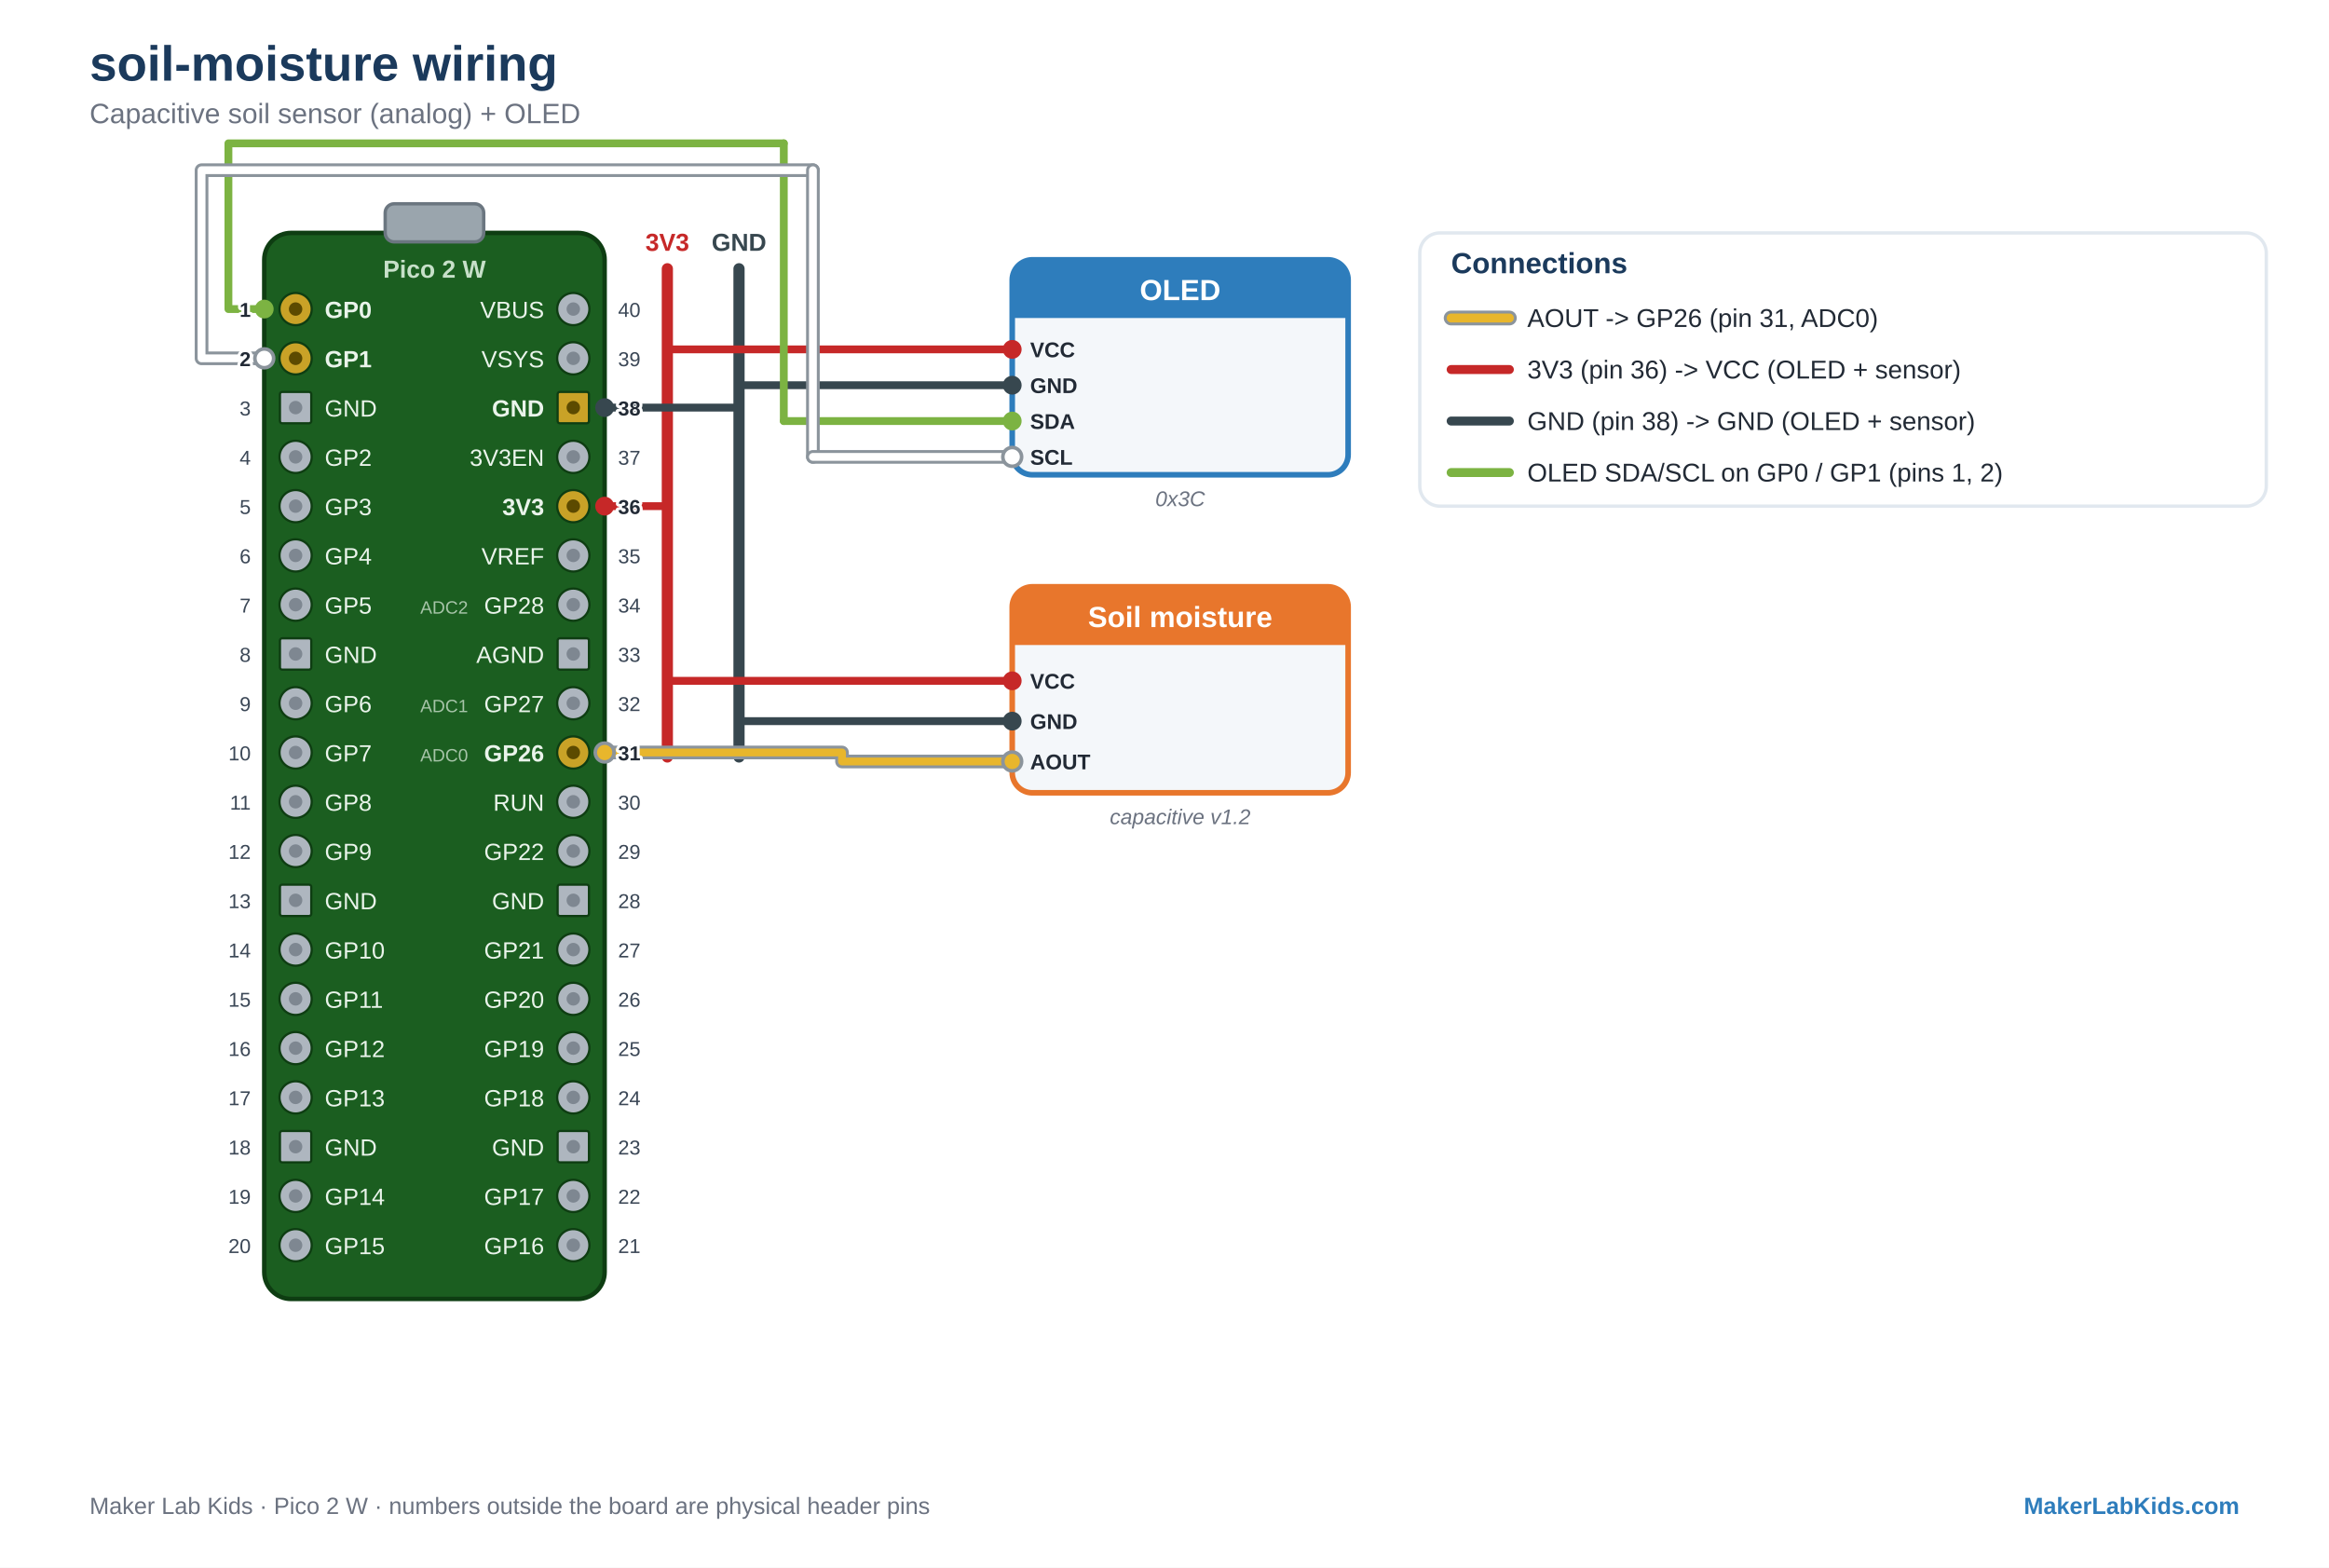
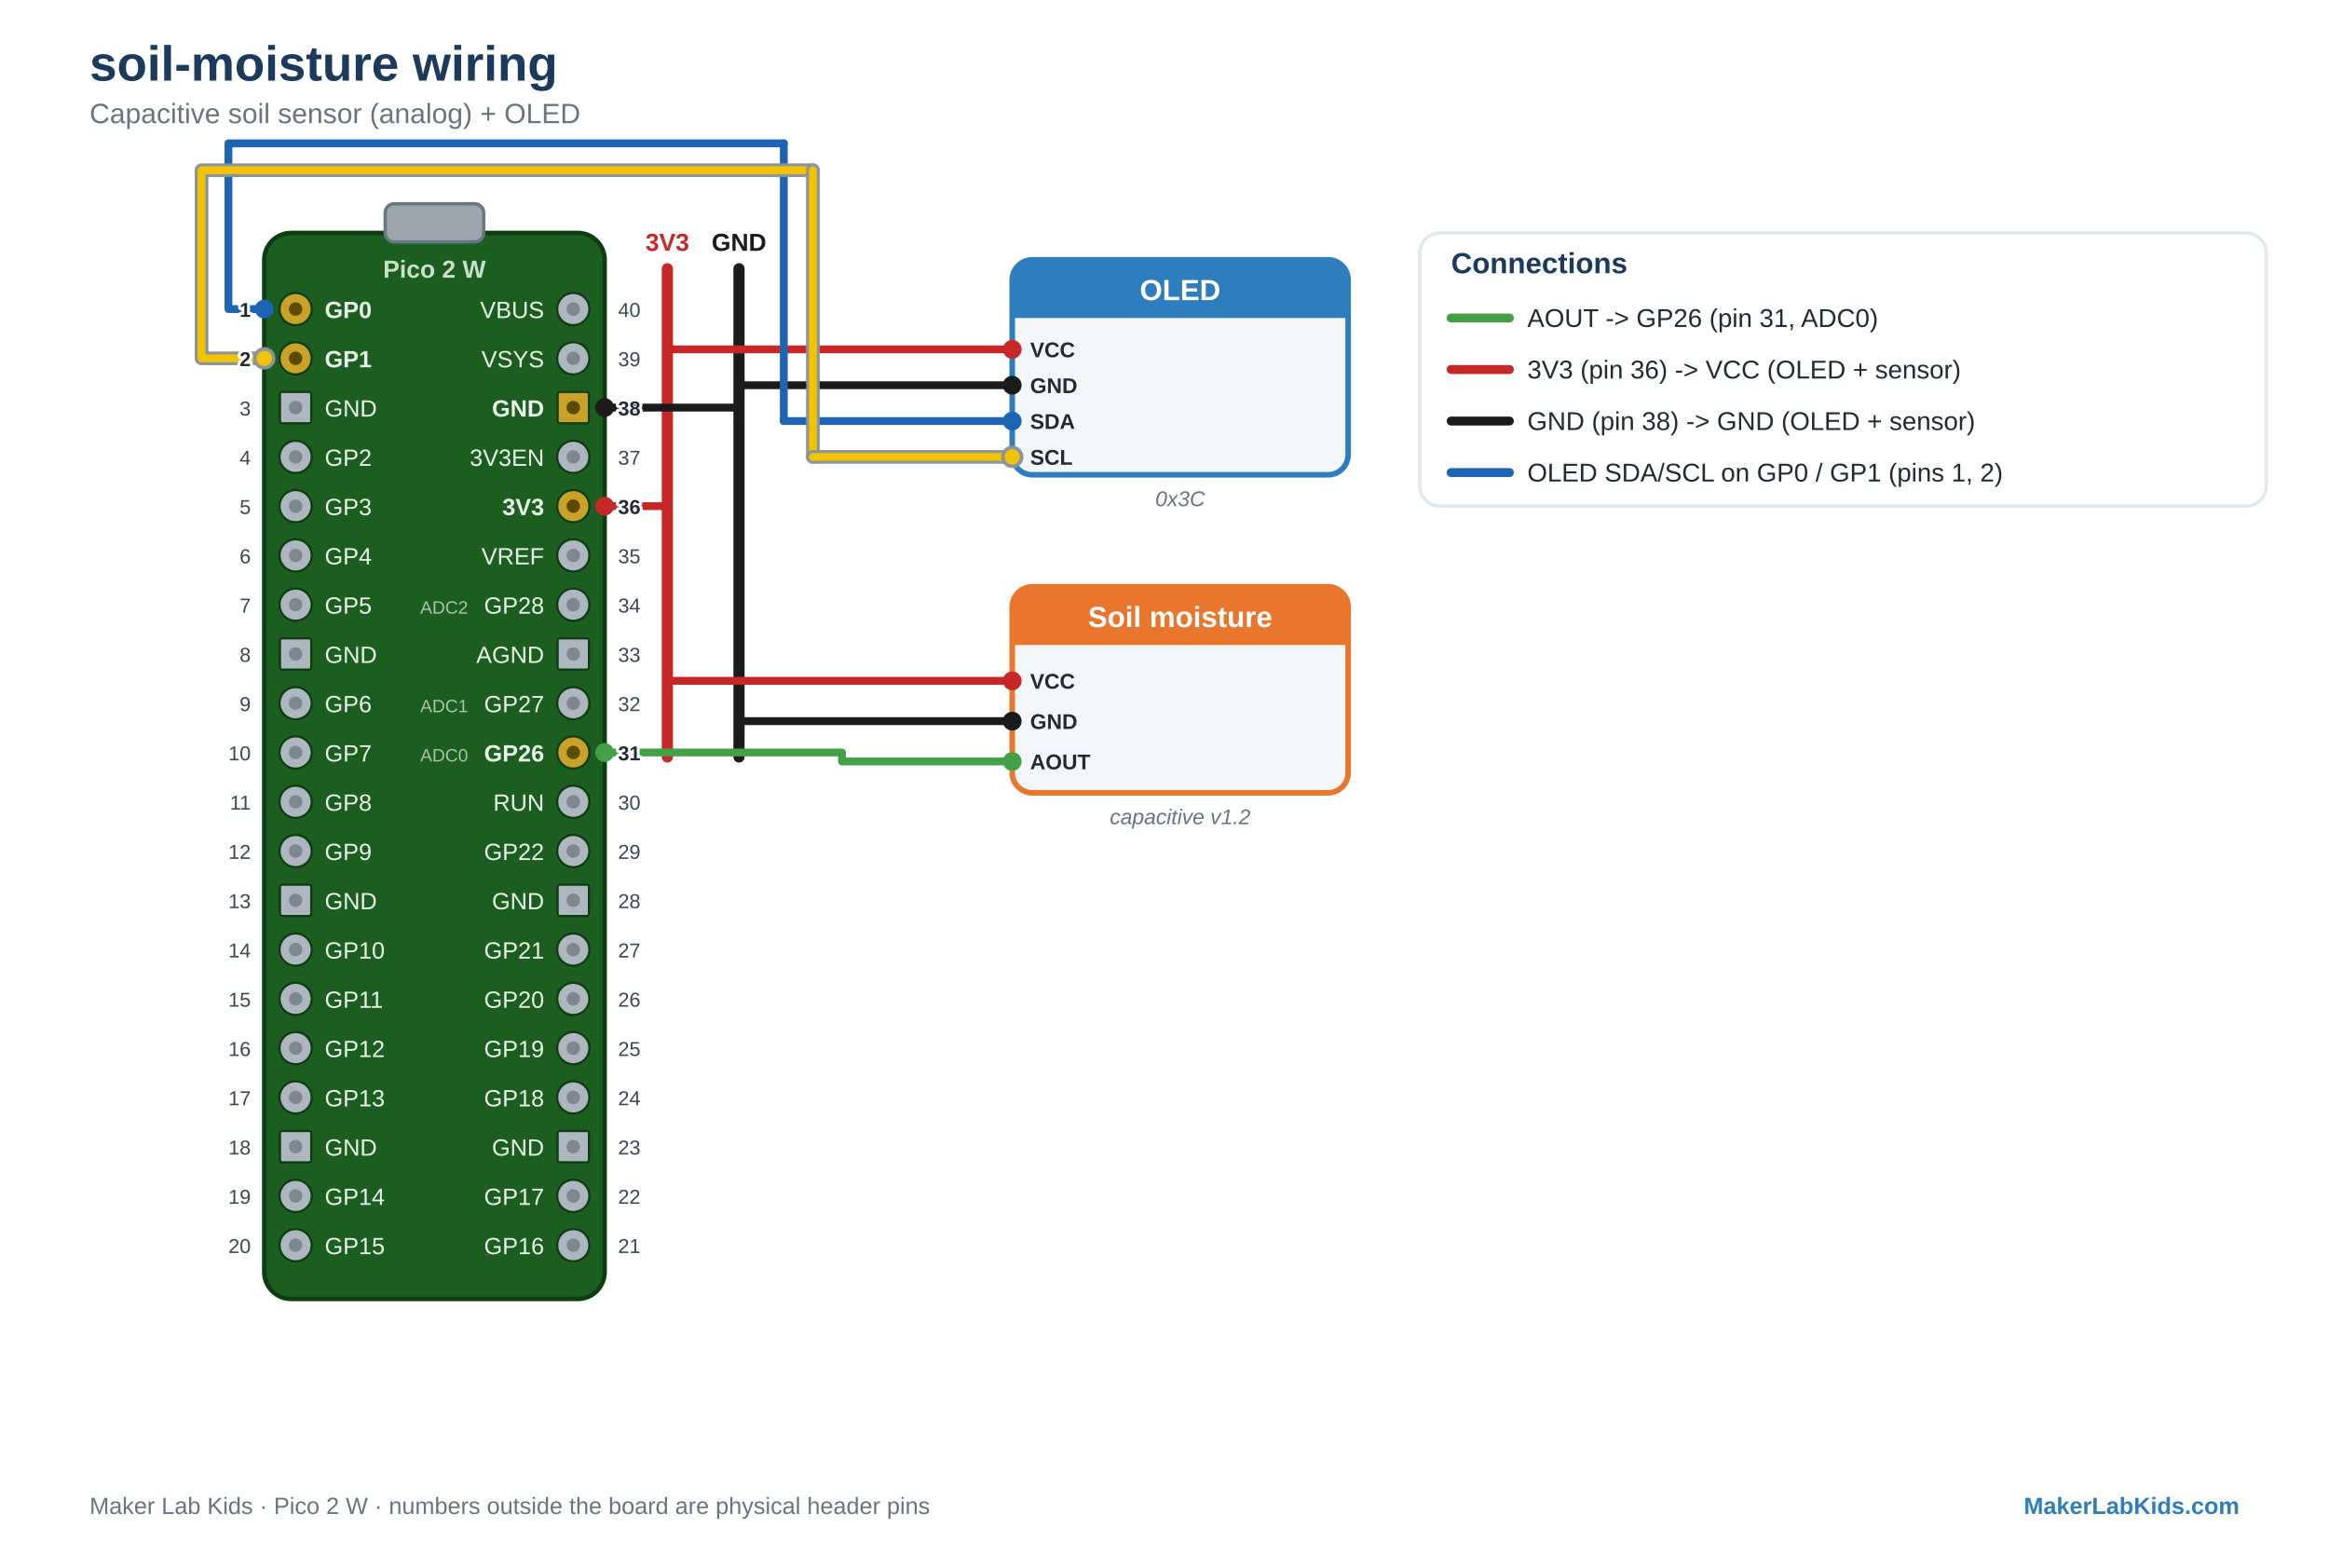
<svg xmlns="http://www.w3.org/2000/svg" viewBox="0 0 1040 700" font-family="Arial, Helvetica, sans-serif">
  <rect width="1040" height="700" fill="#FFFFFF" />
  <text x="40" y="36" font-family="Arial, Helvetica, sans-serif" font-size="22" fill="#1B3A5C" text-anchor="start" font-weight="bold">soil-moisture wiring</text>
  <text x="40" y="55" font-family="Arial, Helvetica, sans-serif" font-size="12.5" fill="#6B7280" text-anchor="start">Capacitive soil sensor (analog) + OLED</text>
  <rect x="118" y="104" width="152" height="476" rx="12" fill="#1B5E20" stroke="#0E3D12" stroke-width="2" />
  <rect x="172" y="91" width="44" height="17" rx="4" fill="#9AA5AD" stroke="#6B7680" stroke-width="1.5" />
  <text x="194" y="124" font-family="Arial, Helvetica, sans-serif" font-size="11" fill="#C7E0C9" text-anchor="middle" font-weight="bold">Pico 2 W</text>
  <circle cx="132" cy="138" r="7.2" fill="#C9A227" stroke="#0E3D12" stroke-width="1" />
  <circle cx="132" cy="138" r="3" fill="#5C4A00" />
  <text x="145" y="142" font-family="Arial, Helvetica, sans-serif" font-size="10.5" fill="#EAF4EB" text-anchor="start" font-weight="bold">GP0</text>
  <circle cx="132" cy="160" r="7.2" fill="#C9A227" stroke="#0E3D12" stroke-width="1" />
  <circle cx="132" cy="160" r="3" fill="#5C4A00" />
  <text x="145" y="164" font-family="Arial, Helvetica, sans-serif" font-size="10.5" fill="#EAF4EB" text-anchor="start" font-weight="bold">GP1</text>
  <rect x="125" y="175" width="14" height="14" rx="1" fill="#AEB6BF" stroke="#0E3D12" stroke-width="1" />
  <circle cx="132" cy="182" r="3" fill="#7E8791" />
  <text x="145" y="186" font-family="Arial, Helvetica, sans-serif" font-size="10.5" fill="#EAF4EB" text-anchor="start">GND</text>
  <circle cx="132" cy="204" r="7.2" fill="#AEB6BF" stroke="#0E3D12" stroke-width="1" />
  <circle cx="132" cy="204" r="3" fill="#7E8791" />
  <text x="145" y="208" font-family="Arial, Helvetica, sans-serif" font-size="10.5" fill="#EAF4EB" text-anchor="start">GP2</text>
  <circle cx="132" cy="226" r="7.2" fill="#AEB6BF" stroke="#0E3D12" stroke-width="1" />
  <circle cx="132" cy="226" r="3" fill="#7E8791" />
  <text x="145" y="230" font-family="Arial, Helvetica, sans-serif" font-size="10.5" fill="#EAF4EB" text-anchor="start">GP3</text>
  <circle cx="132" cy="248" r="7.2" fill="#AEB6BF" stroke="#0E3D12" stroke-width="1" />
  <circle cx="132" cy="248" r="3" fill="#7E8791" />
  <text x="145" y="252" font-family="Arial, Helvetica, sans-serif" font-size="10.5" fill="#EAF4EB" text-anchor="start">GP4</text>
  <circle cx="132" cy="270" r="7.2" fill="#AEB6BF" stroke="#0E3D12" stroke-width="1" />
  <circle cx="132" cy="270" r="3" fill="#7E8791" />
  <text x="145" y="274" font-family="Arial, Helvetica, sans-serif" font-size="10.5" fill="#EAF4EB" text-anchor="start">GP5</text>
  <rect x="125" y="285" width="14" height="14" rx="1" fill="#AEB6BF" stroke="#0E3D12" stroke-width="1" />
  <circle cx="132" cy="292" r="3" fill="#7E8791" />
  <text x="145" y="296" font-family="Arial, Helvetica, sans-serif" font-size="10.5" fill="#EAF4EB" text-anchor="start">GND</text>
  <circle cx="132" cy="314" r="7.2" fill="#AEB6BF" stroke="#0E3D12" stroke-width="1" />
  <circle cx="132" cy="314" r="3" fill="#7E8791" />
  <text x="145" y="318" font-family="Arial, Helvetica, sans-serif" font-size="10.5" fill="#EAF4EB" text-anchor="start">GP6</text>
  <circle cx="132" cy="336" r="7.2" fill="#AEB6BF" stroke="#0E3D12" stroke-width="1" />
  <circle cx="132" cy="336" r="3" fill="#7E8791" />
  <text x="145" y="340" font-family="Arial, Helvetica, sans-serif" font-size="10.5" fill="#EAF4EB" text-anchor="start">GP7</text>
  <circle cx="132" cy="358" r="7.2" fill="#AEB6BF" stroke="#0E3D12" stroke-width="1" />
  <circle cx="132" cy="358" r="3" fill="#7E8791" />
  <text x="145" y="362" font-family="Arial, Helvetica, sans-serif" font-size="10.5" fill="#EAF4EB" text-anchor="start">GP8</text>
  <circle cx="132" cy="380" r="7.2" fill="#AEB6BF" stroke="#0E3D12" stroke-width="1" />
  <circle cx="132" cy="380" r="3" fill="#7E8791" />
  <text x="145" y="384" font-family="Arial, Helvetica, sans-serif" font-size="10.5" fill="#EAF4EB" text-anchor="start">GP9</text>
  <rect x="125" y="395" width="14" height="14" rx="1" fill="#AEB6BF" stroke="#0E3D12" stroke-width="1" />
  <circle cx="132" cy="402" r="3" fill="#7E8791" />
  <text x="145" y="406" font-family="Arial, Helvetica, sans-serif" font-size="10.5" fill="#EAF4EB" text-anchor="start">GND</text>
  <circle cx="132" cy="424" r="7.2" fill="#AEB6BF" stroke="#0E3D12" stroke-width="1" />
  <circle cx="132" cy="424" r="3" fill="#7E8791" />
  <text x="145" y="428" font-family="Arial, Helvetica, sans-serif" font-size="10.5" fill="#EAF4EB" text-anchor="start">GP10</text>
  <circle cx="132" cy="446" r="7.2" fill="#AEB6BF" stroke="#0E3D12" stroke-width="1" />
  <circle cx="132" cy="446" r="3" fill="#7E8791" />
  <text x="145" y="450" font-family="Arial, Helvetica, sans-serif" font-size="10.5" fill="#EAF4EB" text-anchor="start">GP11</text>
  <circle cx="132" cy="468" r="7.2" fill="#AEB6BF" stroke="#0E3D12" stroke-width="1" />
  <circle cx="132" cy="468" r="3" fill="#7E8791" />
  <text x="145" y="472" font-family="Arial, Helvetica, sans-serif" font-size="10.5" fill="#EAF4EB" text-anchor="start">GP12</text>
  <circle cx="132" cy="490" r="7.2" fill="#AEB6BF" stroke="#0E3D12" stroke-width="1" />
  <circle cx="132" cy="490" r="3" fill="#7E8791" />
  <text x="145" y="494" font-family="Arial, Helvetica, sans-serif" font-size="10.5" fill="#EAF4EB" text-anchor="start">GP13</text>
  <rect x="125" y="505" width="14" height="14" rx="1" fill="#AEB6BF" stroke="#0E3D12" stroke-width="1" />
  <circle cx="132" cy="512" r="3" fill="#7E8791" />
  <text x="145" y="516" font-family="Arial, Helvetica, sans-serif" font-size="10.5" fill="#EAF4EB" text-anchor="start">GND</text>
  <circle cx="132" cy="534" r="7.2" fill="#AEB6BF" stroke="#0E3D12" stroke-width="1" />
  <circle cx="132" cy="534" r="3" fill="#7E8791" />
  <text x="145" y="538" font-family="Arial, Helvetica, sans-serif" font-size="10.5" fill="#EAF4EB" text-anchor="start">GP14</text>
  <circle cx="132" cy="556" r="7.2" fill="#AEB6BF" stroke="#0E3D12" stroke-width="1" />
  <circle cx="132" cy="556" r="3" fill="#7E8791" />
  <text x="145" y="560" font-family="Arial, Helvetica, sans-serif" font-size="10.5" fill="#EAF4EB" text-anchor="start">GP15</text>
  <circle cx="256" cy="556" r="7.2" fill="#AEB6BF" stroke="#0E3D12" stroke-width="1" />
  <circle cx="256" cy="556" r="3" fill="#7E8791" />
  <text x="243" y="560" font-family="Arial, Helvetica, sans-serif" font-size="10.5" fill="#EAF4EB" text-anchor="end">GP16</text>
  <circle cx="256" cy="534" r="7.2" fill="#AEB6BF" stroke="#0E3D12" stroke-width="1" />
  <circle cx="256" cy="534" r="3" fill="#7E8791" />
  <text x="243" y="538" font-family="Arial, Helvetica, sans-serif" font-size="10.5" fill="#EAF4EB" text-anchor="end">GP17</text>
  <rect x="249" y="505" width="14" height="14" rx="1" fill="#AEB6BF" stroke="#0E3D12" stroke-width="1" />
  <circle cx="256" cy="512" r="3" fill="#7E8791" />
  <text x="243" y="516" font-family="Arial, Helvetica, sans-serif" font-size="10.5" fill="#EAF4EB" text-anchor="end">GND</text>
  <circle cx="256" cy="490" r="7.2" fill="#AEB6BF" stroke="#0E3D12" stroke-width="1" />
  <circle cx="256" cy="490" r="3" fill="#7E8791" />
  <text x="243" y="494" font-family="Arial, Helvetica, sans-serif" font-size="10.5" fill="#EAF4EB" text-anchor="end">GP18</text>
  <circle cx="256" cy="468" r="7.2" fill="#AEB6BF" stroke="#0E3D12" stroke-width="1" />
  <circle cx="256" cy="468" r="3" fill="#7E8791" />
  <text x="243" y="472" font-family="Arial, Helvetica, sans-serif" font-size="10.5" fill="#EAF4EB" text-anchor="end">GP19</text>
  <circle cx="256" cy="446" r="7.2" fill="#AEB6BF" stroke="#0E3D12" stroke-width="1" />
  <circle cx="256" cy="446" r="3" fill="#7E8791" />
  <text x="243" y="450" font-family="Arial, Helvetica, sans-serif" font-size="10.5" fill="#EAF4EB" text-anchor="end">GP20</text>
  <circle cx="256" cy="424" r="7.2" fill="#AEB6BF" stroke="#0E3D12" stroke-width="1" />
  <circle cx="256" cy="424" r="3" fill="#7E8791" />
  <text x="243" y="428" font-family="Arial, Helvetica, sans-serif" font-size="10.5" fill="#EAF4EB" text-anchor="end">GP21</text>
  <rect x="249" y="395" width="14" height="14" rx="1" fill="#AEB6BF" stroke="#0E3D12" stroke-width="1" />
  <circle cx="256" cy="402" r="3" fill="#7E8791" />
  <text x="243" y="406" font-family="Arial, Helvetica, sans-serif" font-size="10.5" fill="#EAF4EB" text-anchor="end">GND</text>
  <circle cx="256" cy="380" r="7.2" fill="#AEB6BF" stroke="#0E3D12" stroke-width="1" />
  <circle cx="256" cy="380" r="3" fill="#7E8791" />
  <text x="243" y="384" font-family="Arial, Helvetica, sans-serif" font-size="10.5" fill="#EAF4EB" text-anchor="end">GP22</text>
  <circle cx="256" cy="358" r="7.2" fill="#AEB6BF" stroke="#0E3D12" stroke-width="1" />
  <circle cx="256" cy="358" r="3" fill="#7E8791" />
  <text x="243" y="362" font-family="Arial, Helvetica, sans-serif" font-size="10.5" fill="#EAF4EB" text-anchor="end">RUN</text>
  <circle cx="256" cy="336" r="7.2" fill="#C9A227" stroke="#0E3D12" stroke-width="1" />
  <circle cx="256" cy="336" r="3" fill="#5C4A00" />
  <text x="243" y="340" font-family="Arial, Helvetica, sans-serif" font-size="10.5" fill="#EAF4EB" text-anchor="end" font-weight="bold">GP26</text>
  <text x="209" y="340" font-family="Arial, Helvetica, sans-serif" font-size="8" fill="#A6C4A8" text-anchor="end">ADC0</text>
  <circle cx="256" cy="314" r="7.2" fill="#AEB6BF" stroke="#0E3D12" stroke-width="1" />
  <circle cx="256" cy="314" r="3" fill="#7E8791" />
  <text x="243" y="318" font-family="Arial, Helvetica, sans-serif" font-size="10.5" fill="#EAF4EB" text-anchor="end">GP27</text>
  <text x="209" y="318" font-family="Arial, Helvetica, sans-serif" font-size="8" fill="#A6C4A8" text-anchor="end">ADC1</text>
  <rect x="249" y="285" width="14" height="14" rx="1" fill="#AEB6BF" stroke="#0E3D12" stroke-width="1" />
  <circle cx="256" cy="292" r="3" fill="#7E8791" />
  <text x="243" y="296" font-family="Arial, Helvetica, sans-serif" font-size="10.5" fill="#EAF4EB" text-anchor="end">AGND</text>
  <circle cx="256" cy="270" r="7.2" fill="#AEB6BF" stroke="#0E3D12" stroke-width="1" />
  <circle cx="256" cy="270" r="3" fill="#7E8791" />
  <text x="243" y="274" font-family="Arial, Helvetica, sans-serif" font-size="10.5" fill="#EAF4EB" text-anchor="end">GP28</text>
  <text x="209" y="274" font-family="Arial, Helvetica, sans-serif" font-size="8" fill="#A6C4A8" text-anchor="end">ADC2</text>
  <circle cx="256" cy="248" r="7.2" fill="#AEB6BF" stroke="#0E3D12" stroke-width="1" />
  <circle cx="256" cy="248" r="3" fill="#7E8791" />
  <text x="243" y="252" font-family="Arial, Helvetica, sans-serif" font-size="10.5" fill="#EAF4EB" text-anchor="end">VREF</text>
  <circle cx="256" cy="226" r="7.2" fill="#C9A227" stroke="#0E3D12" stroke-width="1" />
  <circle cx="256" cy="226" r="3" fill="#5C4A00" />
  <text x="243" y="230" font-family="Arial, Helvetica, sans-serif" font-size="10.5" fill="#EAF4EB" text-anchor="end" font-weight="bold">3V3</text>
  <circle cx="256" cy="204" r="7.2" fill="#AEB6BF" stroke="#0E3D12" stroke-width="1" />
  <circle cx="256" cy="204" r="3" fill="#7E8791" />
  <text x="243" y="208" font-family="Arial, Helvetica, sans-serif" font-size="10.5" fill="#EAF4EB" text-anchor="end">3V3EN</text>
  <rect x="249" y="175" width="14" height="14" rx="1" fill="#C9A227" stroke="#0E3D12" stroke-width="1" />
  <circle cx="256" cy="182" r="3" fill="#5C4A00" />
  <text x="243" y="186" font-family="Arial, Helvetica, sans-serif" font-size="10.5" fill="#EAF4EB" text-anchor="end" font-weight="bold">GND</text>
  <circle cx="256" cy="160" r="7.2" fill="#AEB6BF" stroke="#0E3D12" stroke-width="1" />
  <circle cx="256" cy="160" r="3" fill="#7E8791" />
  <text x="243" y="164" font-family="Arial, Helvetica, sans-serif" font-size="10.5" fill="#EAF4EB" text-anchor="end">VSYS</text>
  <circle cx="256" cy="138" r="7.2" fill="#AEB6BF" stroke="#0E3D12" stroke-width="1" />
  <circle cx="256" cy="138" r="3" fill="#7E8791" />
  <text x="243" y="142" font-family="Arial, Helvetica, sans-serif" font-size="10.5" fill="#EAF4EB" text-anchor="end">VBUS</text>
  <path d="M298 120 L298 338" fill="none" stroke="#C62828" stroke-width="5" stroke-linejoin="round" stroke-linecap="round" />
-   <path d="M330 120 L330 338" fill="none" stroke="#37474F" stroke-width="5" stroke-linejoin="round" stroke-linecap="round" />
+   <path d="M330 120 L330 338" fill="none" stroke="#1B1B1B" stroke-width="5" stroke-linejoin="round" stroke-linecap="round" />
  <text x="298" y="112" font-family="Arial, Helvetica, sans-serif" font-size="11" fill="#C62828" text-anchor="middle" font-weight="bold">3V3</text>
-   <text x="330" y="112" font-family="Arial, Helvetica, sans-serif" font-size="11" fill="#37474F" text-anchor="middle" font-weight="bold">GND</text>
+   <text x="330" y="112" font-family="Arial, Helvetica, sans-serif" font-size="11" fill="#1B1B1B" text-anchor="middle" font-weight="bold">GND</text>
  <path d="M270 226 L298 226" fill="none" stroke="#C62828" stroke-width="3.5" stroke-linejoin="round" stroke-linecap="round" />
  <circle cx="270" cy="226" r="4.2" fill="#C62828" />
-   <path d="M270 182 L330 182" fill="none" stroke="#37474F" stroke-width="3.5" stroke-linejoin="round" stroke-linecap="round" />
-   <circle cx="270" cy="182" r="4.2" fill="#37474F" />
+   <path d="M270 182 L330 182" fill="none" stroke="#1B1B1B" stroke-width="3.5" stroke-linejoin="round" stroke-linecap="round" />
+   <circle cx="270" cy="182" r="4.2" fill="#1B1B1B" />
  <rect x="452" y="116" width="150" height="96" rx="9" fill="#F4F7FA" stroke="#2E7DBC" stroke-width="2.5" />
  <path d="M452 125 q0 -9 9 -9 h132 q9 0 9 9 v17 h-150 z" fill="#2E7DBC" />
  <text x="527" y="134" font-family="Arial, Helvetica, sans-serif" font-size="13" fill="#FFFFFF" text-anchor="middle" font-weight="bold">OLED</text>
  <text x="527" y="226" font-family="Arial, Helvetica, sans-serif" font-size="9.5" fill="#6B7280" text-anchor="middle" font-style="italic">0x3C</text>
  <text x="460" y="159.5" font-family="Arial, Helvetica, sans-serif" font-size="9.5" fill="#222A35" text-anchor="start" font-weight="bold">VCC</text>
  <text x="460" y="175.5" font-family="Arial, Helvetica, sans-serif" font-size="9.5" fill="#222A35" text-anchor="start" font-weight="bold">GND</text>
  <text x="460" y="191.5" font-family="Arial, Helvetica, sans-serif" font-size="9.5" fill="#222A35" text-anchor="start" font-weight="bold">SDA</text>
  <text x="460" y="207.5" font-family="Arial, Helvetica, sans-serif" font-size="9.5" fill="#222A35" text-anchor="start" font-weight="bold">SCL</text>
  <rect x="452" y="262" width="150" height="92" rx="9" fill="#F4F7FA" stroke="#E8762C" stroke-width="2.5" />
  <path d="M452 271 q0 -9 9 -9 h132 q9 0 9 9 v17 h-150 z" fill="#E8762C" />
  <text x="527" y="280" font-family="Arial, Helvetica, sans-serif" font-size="13" fill="#FFFFFF" text-anchor="middle" font-weight="bold">Soil moisture</text>
  <text x="527" y="368" font-family="Arial, Helvetica, sans-serif" font-size="9.5" fill="#6B7280" text-anchor="middle" font-style="italic">capacitive v1.2</text>
  <text x="460" y="307.5" font-family="Arial, Helvetica, sans-serif" font-size="9.5" fill="#222A35" text-anchor="start" font-weight="bold">VCC</text>
  <text x="460" y="325.5" font-family="Arial, Helvetica, sans-serif" font-size="9.5" fill="#222A35" text-anchor="start" font-weight="bold">GND</text>
  <text x="460" y="343.5" font-family="Arial, Helvetica, sans-serif" font-size="9.5" fill="#222A35" text-anchor="start" font-weight="bold">AOUT</text>
  <path d="M298 156 L452 156" fill="none" stroke="#C62828" stroke-width="3.5" stroke-linejoin="round" stroke-linecap="round" />
  <circle cx="452" cy="156" r="4.2" fill="#C62828" />
-   <path d="M330 172 L452 172" fill="none" stroke="#37474F" stroke-width="3.5" stroke-linejoin="round" stroke-linecap="round" />
-   <circle cx="452" cy="172" r="4.2" fill="#37474F" />
-   <path d="M118 138 L102 138 L102 64 L350 64" fill="none" stroke="#7CB342" stroke-width="3.5" stroke-linejoin="round" stroke-linecap="round" />
-   <circle cx="118" cy="138" r="4.2" fill="#7CB342" />
-   <path d="M350 64 L350 188" fill="none" stroke="#7CB342" stroke-width="3.5" stroke-linejoin="round" stroke-linecap="round" />
-   <path d="M350 188 L452 188" fill="none" stroke="#7CB342" stroke-width="3.5" stroke-linejoin="round" stroke-linecap="round" />
-   <circle cx="452" cy="188" r="4.2" fill="#7CB342" />
+   <path d="M330 172 L452 172" fill="none" stroke="#1B1B1B" stroke-width="3.5" stroke-linejoin="round" stroke-linecap="round" />
+   <circle cx="452" cy="172" r="4.2" fill="#1B1B1B" />
+   <path d="M118 138 L102 138 L102 64 L350 64" fill="none" stroke="#1E64B4" stroke-width="3.5" stroke-linejoin="round" stroke-linecap="round" />
+   <circle cx="118" cy="138" r="4.2" fill="#1E64B4" />
+   <path d="M350 64 L350 188" fill="none" stroke="#1E64B4" stroke-width="3.5" stroke-linejoin="round" stroke-linecap="round" />
+   <path d="M350 188 L452 188" fill="none" stroke="#1E64B4" stroke-width="3.5" stroke-linejoin="round" stroke-linecap="round" />
+   <circle cx="452" cy="188" r="4.2" fill="#1E64B4" />
  <path d="M118 160 L90 160 L90 76 L363 76" fill="none" stroke="#8B949C" stroke-width="6.1" stroke-linejoin="round" stroke-linecap="round" />
-   <path d="M118 160 L90 160 L90 76 L363 76" fill="none" stroke="#FFFFFF" stroke-width="3.5" stroke-linejoin="round" stroke-linecap="round" />
-   <circle cx="118" cy="160" r="4.2" fill="#FFFFFF" stroke="#8B949C" stroke-width="1.6" />
+   <path d="M118 160 L90 160 L90 76 L363 76" fill="none" stroke="#F2C400" stroke-width="3.5" stroke-linejoin="round" stroke-linecap="round" />
+   <circle cx="118" cy="160" r="4.2" fill="#F2C400" stroke="#8B949C" stroke-width="1.6" />
  <path d="M363 76 L363 204" fill="none" stroke="#8B949C" stroke-width="6.1" stroke-linejoin="round" stroke-linecap="round" />
-   <path d="M363 76 L363 204" fill="none" stroke="#FFFFFF" stroke-width="3.5" stroke-linejoin="round" stroke-linecap="round" />
+   <path d="M363 76 L363 204" fill="none" stroke="#F2C400" stroke-width="3.5" stroke-linejoin="round" stroke-linecap="round" />
  <path d="M363 204 L452 204" fill="none" stroke="#8B949C" stroke-width="6.1" stroke-linejoin="round" stroke-linecap="round" />
-   <path d="M363 204 L452 204" fill="none" stroke="#FFFFFF" stroke-width="3.5" stroke-linejoin="round" stroke-linecap="round" />
-   <circle cx="452" cy="204" r="4.2" fill="#FFFFFF" stroke="#8B949C" stroke-width="1.6" />
+   <path d="M363 204 L452 204" fill="none" stroke="#F2C400" stroke-width="3.5" stroke-linejoin="round" stroke-linecap="round" />
+   <circle cx="452" cy="204" r="4.2" fill="#F2C400" stroke="#8B949C" stroke-width="1.6" />
  <path d="M298 304 L452 304" fill="none" stroke="#C62828" stroke-width="3.5" stroke-linejoin="round" stroke-linecap="round" />
  <circle cx="452" cy="304" r="4.2" fill="#C62828" />
-   <path d="M330 322 L452 322" fill="none" stroke="#37474F" stroke-width="3.5" stroke-linejoin="round" stroke-linecap="round" />
-   <circle cx="452" cy="322" r="4.2" fill="#37474F" />
-   <path d="M270 336 L376 336 L376 340 L452 340" fill="none" stroke="#8B949C" stroke-width="6.1" stroke-linejoin="round" stroke-linecap="round" />
-   <path d="M270 336 L376 336 L376 340 L452 340" fill="none" stroke="#E8B62C" stroke-width="3.5" stroke-linejoin="round" stroke-linecap="round" />
-   <circle cx="270" cy="336" r="4.2" fill="#E8B62C" stroke="#8B949C" stroke-width="1.6" />
-   <circle cx="452" cy="340" r="4.2" fill="#E8B62C" stroke="#8B949C" stroke-width="1.6" />
+   <path d="M330 322 L452 322" fill="none" stroke="#1B1B1B" stroke-width="3.5" stroke-linejoin="round" stroke-linecap="round" />
+   <circle cx="452" cy="322" r="4.2" fill="#1B1B1B" />
+   <path d="M270 336 L376 336 L376 340 L452 340" fill="none" stroke="#43A047" stroke-width="3.5" stroke-linejoin="round" stroke-linecap="round" />
+   <circle cx="270" cy="336" r="4.2" fill="#43A047" />
+   <circle cx="452" cy="340" r="4.2" fill="#43A047" />
  <text x="112" y="141.5" font-family="Arial, Helvetica, sans-serif" font-size="9" fill="#222A35" text-anchor="end" font-weight="bold" stroke="#FFFFFF" stroke-width="2.6" paint-order="stroke" stroke-linejoin="round">1</text>
  <text x="112" y="163.5" font-family="Arial, Helvetica, sans-serif" font-size="9" fill="#222A35" text-anchor="end" font-weight="bold" stroke="#FFFFFF" stroke-width="2.6" paint-order="stroke" stroke-linejoin="round">2</text>
  <text x="112" y="185.5" font-family="Arial, Helvetica, sans-serif" font-size="9" fill="#3B4756" text-anchor="end" stroke="#FFFFFF" stroke-width="2.6" paint-order="stroke" stroke-linejoin="round">3</text>
  <text x="112" y="207.5" font-family="Arial, Helvetica, sans-serif" font-size="9" fill="#3B4756" text-anchor="end" stroke="#FFFFFF" stroke-width="2.6" paint-order="stroke" stroke-linejoin="round">4</text>
  <text x="112" y="229.5" font-family="Arial, Helvetica, sans-serif" font-size="9" fill="#3B4756" text-anchor="end" stroke="#FFFFFF" stroke-width="2.6" paint-order="stroke" stroke-linejoin="round">5</text>
  <text x="112" y="251.5" font-family="Arial, Helvetica, sans-serif" font-size="9" fill="#3B4756" text-anchor="end" stroke="#FFFFFF" stroke-width="2.6" paint-order="stroke" stroke-linejoin="round">6</text>
  <text x="112" y="273.5" font-family="Arial, Helvetica, sans-serif" font-size="9" fill="#3B4756" text-anchor="end" stroke="#FFFFFF" stroke-width="2.6" paint-order="stroke" stroke-linejoin="round">7</text>
  <text x="112" y="295.5" font-family="Arial, Helvetica, sans-serif" font-size="9" fill="#3B4756" text-anchor="end" stroke="#FFFFFF" stroke-width="2.6" paint-order="stroke" stroke-linejoin="round">8</text>
  <text x="112" y="317.5" font-family="Arial, Helvetica, sans-serif" font-size="9" fill="#3B4756" text-anchor="end" stroke="#FFFFFF" stroke-width="2.6" paint-order="stroke" stroke-linejoin="round">9</text>
  <text x="112" y="339.5" font-family="Arial, Helvetica, sans-serif" font-size="9" fill="#3B4756" text-anchor="end" stroke="#FFFFFF" stroke-width="2.6" paint-order="stroke" stroke-linejoin="round">10</text>
  <text x="112" y="361.5" font-family="Arial, Helvetica, sans-serif" font-size="9" fill="#3B4756" text-anchor="end" stroke="#FFFFFF" stroke-width="2.6" paint-order="stroke" stroke-linejoin="round">11</text>
  <text x="112" y="383.5" font-family="Arial, Helvetica, sans-serif" font-size="9" fill="#3B4756" text-anchor="end" stroke="#FFFFFF" stroke-width="2.6" paint-order="stroke" stroke-linejoin="round">12</text>
  <text x="112" y="405.5" font-family="Arial, Helvetica, sans-serif" font-size="9" fill="#3B4756" text-anchor="end" stroke="#FFFFFF" stroke-width="2.6" paint-order="stroke" stroke-linejoin="round">13</text>
  <text x="112" y="427.5" font-family="Arial, Helvetica, sans-serif" font-size="9" fill="#3B4756" text-anchor="end" stroke="#FFFFFF" stroke-width="2.6" paint-order="stroke" stroke-linejoin="round">14</text>
  <text x="112" y="449.5" font-family="Arial, Helvetica, sans-serif" font-size="9" fill="#3B4756" text-anchor="end" stroke="#FFFFFF" stroke-width="2.6" paint-order="stroke" stroke-linejoin="round">15</text>
  <text x="112" y="471.5" font-family="Arial, Helvetica, sans-serif" font-size="9" fill="#3B4756" text-anchor="end" stroke="#FFFFFF" stroke-width="2.6" paint-order="stroke" stroke-linejoin="round">16</text>
  <text x="112" y="493.5" font-family="Arial, Helvetica, sans-serif" font-size="9" fill="#3B4756" text-anchor="end" stroke="#FFFFFF" stroke-width="2.6" paint-order="stroke" stroke-linejoin="round">17</text>
  <text x="112" y="515.5" font-family="Arial, Helvetica, sans-serif" font-size="9" fill="#3B4756" text-anchor="end" stroke="#FFFFFF" stroke-width="2.6" paint-order="stroke" stroke-linejoin="round">18</text>
  <text x="112" y="537.5" font-family="Arial, Helvetica, sans-serif" font-size="9" fill="#3B4756" text-anchor="end" stroke="#FFFFFF" stroke-width="2.6" paint-order="stroke" stroke-linejoin="round">19</text>
  <text x="112" y="559.5" font-family="Arial, Helvetica, sans-serif" font-size="9" fill="#3B4756" text-anchor="end" stroke="#FFFFFF" stroke-width="2.6" paint-order="stroke" stroke-linejoin="round">20</text>
  <text x="276" y="559.5" font-family="Arial, Helvetica, sans-serif" font-size="9" fill="#3B4756" text-anchor="start" stroke="#FFFFFF" stroke-width="2.6" paint-order="stroke" stroke-linejoin="round">21</text>
  <text x="276" y="537.5" font-family="Arial, Helvetica, sans-serif" font-size="9" fill="#3B4756" text-anchor="start" stroke="#FFFFFF" stroke-width="2.6" paint-order="stroke" stroke-linejoin="round">22</text>
  <text x="276" y="515.5" font-family="Arial, Helvetica, sans-serif" font-size="9" fill="#3B4756" text-anchor="start" stroke="#FFFFFF" stroke-width="2.6" paint-order="stroke" stroke-linejoin="round">23</text>
  <text x="276" y="493.5" font-family="Arial, Helvetica, sans-serif" font-size="9" fill="#3B4756" text-anchor="start" stroke="#FFFFFF" stroke-width="2.6" paint-order="stroke" stroke-linejoin="round">24</text>
  <text x="276" y="471.5" font-family="Arial, Helvetica, sans-serif" font-size="9" fill="#3B4756" text-anchor="start" stroke="#FFFFFF" stroke-width="2.6" paint-order="stroke" stroke-linejoin="round">25</text>
  <text x="276" y="449.5" font-family="Arial, Helvetica, sans-serif" font-size="9" fill="#3B4756" text-anchor="start" stroke="#FFFFFF" stroke-width="2.6" paint-order="stroke" stroke-linejoin="round">26</text>
  <text x="276" y="427.5" font-family="Arial, Helvetica, sans-serif" font-size="9" fill="#3B4756" text-anchor="start" stroke="#FFFFFF" stroke-width="2.6" paint-order="stroke" stroke-linejoin="round">27</text>
  <text x="276" y="405.5" font-family="Arial, Helvetica, sans-serif" font-size="9" fill="#3B4756" text-anchor="start" stroke="#FFFFFF" stroke-width="2.6" paint-order="stroke" stroke-linejoin="round">28</text>
  <text x="276" y="383.5" font-family="Arial, Helvetica, sans-serif" font-size="9" fill="#3B4756" text-anchor="start" stroke="#FFFFFF" stroke-width="2.6" paint-order="stroke" stroke-linejoin="round">29</text>
  <text x="276" y="361.5" font-family="Arial, Helvetica, sans-serif" font-size="9" fill="#3B4756" text-anchor="start" stroke="#FFFFFF" stroke-width="2.6" paint-order="stroke" stroke-linejoin="round">30</text>
  <text x="276" y="339.5" font-family="Arial, Helvetica, sans-serif" font-size="9" fill="#222A35" text-anchor="start" font-weight="bold" stroke="#FFFFFF" stroke-width="2.6" paint-order="stroke" stroke-linejoin="round">31</text>
  <text x="276" y="317.5" font-family="Arial, Helvetica, sans-serif" font-size="9" fill="#3B4756" text-anchor="start" stroke="#FFFFFF" stroke-width="2.6" paint-order="stroke" stroke-linejoin="round">32</text>
  <text x="276" y="295.5" font-family="Arial, Helvetica, sans-serif" font-size="9" fill="#3B4756" text-anchor="start" stroke="#FFFFFF" stroke-width="2.6" paint-order="stroke" stroke-linejoin="round">33</text>
  <text x="276" y="273.5" font-family="Arial, Helvetica, sans-serif" font-size="9" fill="#3B4756" text-anchor="start" stroke="#FFFFFF" stroke-width="2.6" paint-order="stroke" stroke-linejoin="round">34</text>
  <text x="276" y="251.5" font-family="Arial, Helvetica, sans-serif" font-size="9" fill="#3B4756" text-anchor="start" stroke="#FFFFFF" stroke-width="2.6" paint-order="stroke" stroke-linejoin="round">35</text>
  <text x="276" y="229.5" font-family="Arial, Helvetica, sans-serif" font-size="9" fill="#222A35" text-anchor="start" font-weight="bold" stroke="#FFFFFF" stroke-width="2.6" paint-order="stroke" stroke-linejoin="round">36</text>
  <text x="276" y="207.5" font-family="Arial, Helvetica, sans-serif" font-size="9" fill="#3B4756" text-anchor="start" stroke="#FFFFFF" stroke-width="2.6" paint-order="stroke" stroke-linejoin="round">37</text>
  <text x="276" y="185.5" font-family="Arial, Helvetica, sans-serif" font-size="9" fill="#222A35" text-anchor="start" font-weight="bold" stroke="#FFFFFF" stroke-width="2.6" paint-order="stroke" stroke-linejoin="round">38</text>
  <text x="276" y="163.5" font-family="Arial, Helvetica, sans-serif" font-size="9" fill="#3B4756" text-anchor="start" stroke="#FFFFFF" stroke-width="2.6" paint-order="stroke" stroke-linejoin="round">39</text>
  <text x="276" y="141.5" font-family="Arial, Helvetica, sans-serif" font-size="9" fill="#3B4756" text-anchor="start" stroke="#FFFFFF" stroke-width="2.6" paint-order="stroke" stroke-linejoin="round">40</text>
  <rect x="634" y="104" width="378" height="122" rx="9" fill="#FFFFFF" stroke="#E1E8EF" stroke-width="1.5" />
  <text x="648" y="122" font-family="Arial, Helvetica, sans-serif" font-size="13" fill="#1B3A5C" text-anchor="start" font-weight="bold">Connections</text>
-   <line x1="648" y1="142" x2="674" y2="142" stroke="#8B949C" stroke-width="6.6" stroke-linecap="round" />
-   <line x1="648" y1="142" x2="674" y2="142" stroke="#E8B62C" stroke-width="4" stroke-linecap="round" />
+   <line x1="648" y1="142" x2="674" y2="142" stroke="#43A047" stroke-width="4" stroke-linecap="round" />
  <text x="682" y="146" font-family="Arial, Helvetica, sans-serif" font-size="11.5" fill="#222A35" text-anchor="start">AOUT -&gt; GP26 (pin 31, ADC0)</text>
  <line x1="648" y1="165" x2="674" y2="165" stroke="#C62828" stroke-width="4" stroke-linecap="round" />
  <text x="682" y="169" font-family="Arial, Helvetica, sans-serif" font-size="11.5" fill="#222A35" text-anchor="start">3V3 (pin 36) -&gt; VCC (OLED + sensor)</text>
-   <line x1="648" y1="188" x2="674" y2="188" stroke="#37474F" stroke-width="4" stroke-linecap="round" />
+   <line x1="648" y1="188" x2="674" y2="188" stroke="#1B1B1B" stroke-width="4" stroke-linecap="round" />
  <text x="682" y="192" font-family="Arial, Helvetica, sans-serif" font-size="11.5" fill="#222A35" text-anchor="start">GND (pin 38) -&gt; GND (OLED + sensor)</text>
-   <line x1="648" y1="211" x2="674" y2="211" stroke="#7CB342" stroke-width="4" stroke-linecap="round" />
+   <line x1="648" y1="211" x2="674" y2="211" stroke="#1E64B4" stroke-width="4" stroke-linecap="round" />
  <text x="682" y="215" font-family="Arial, Helvetica, sans-serif" font-size="11.5" fill="#222A35" text-anchor="start">OLED SDA/SCL on GP0 / GP1 (pins 1, 2)</text>
  <text x="40" y="676" font-family="Arial, Helvetica, sans-serif" font-size="10.5" fill="#6B7280" text-anchor="start">Maker Lab Kids  ·  Pico 2 W  ·  numbers outside the board are physical header pins</text>
  <text x="1000" y="676" font-family="Arial, Helvetica, sans-serif" font-size="10.5" fill="#2E7DBC" text-anchor="end" font-weight="bold">MakerLabKids.com</text>
</svg>
